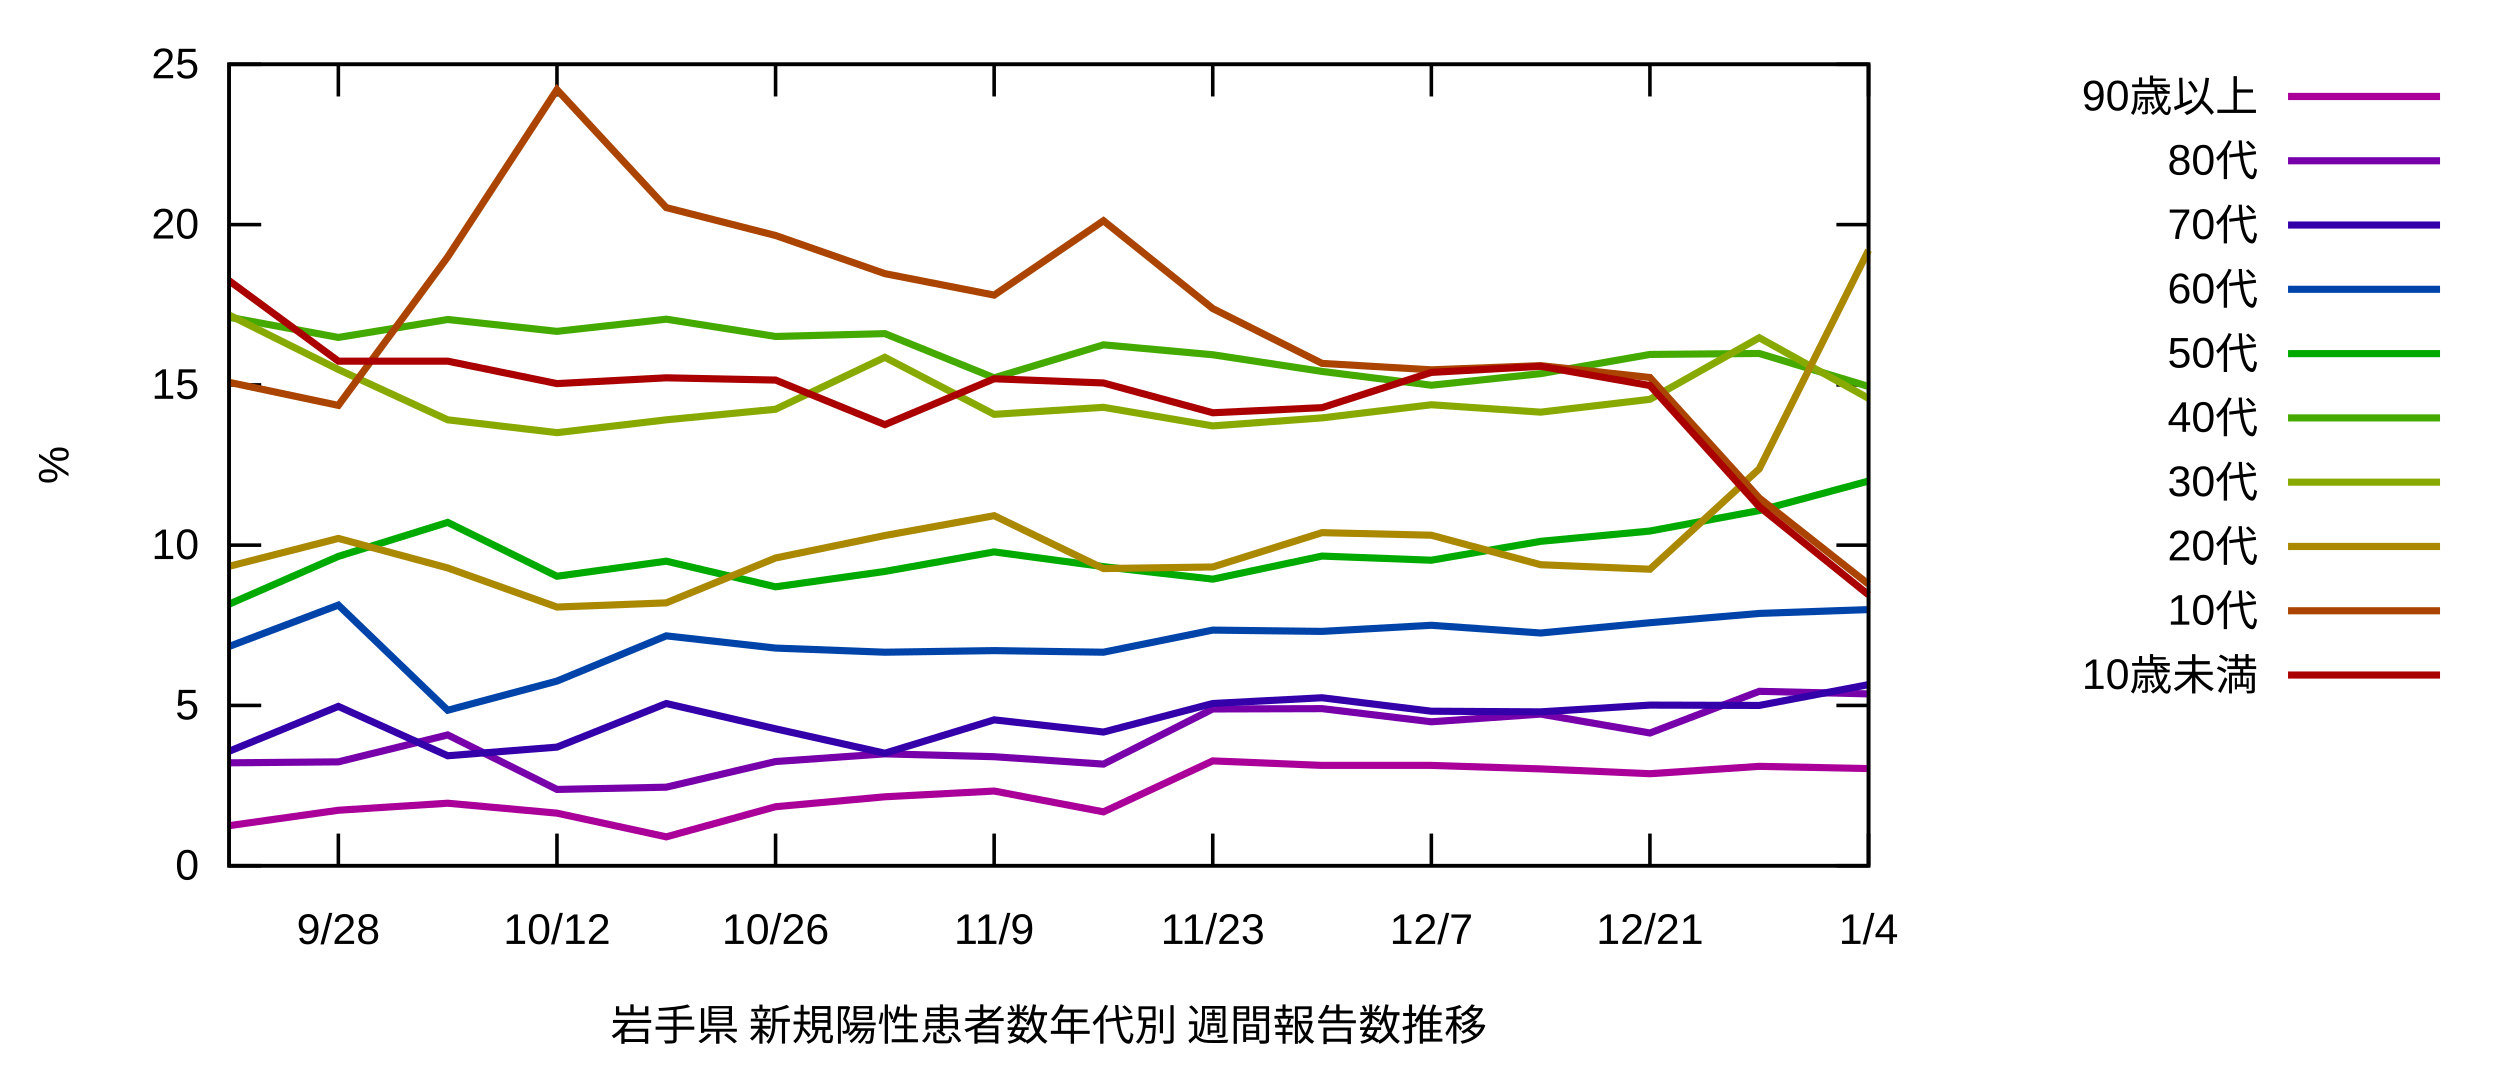
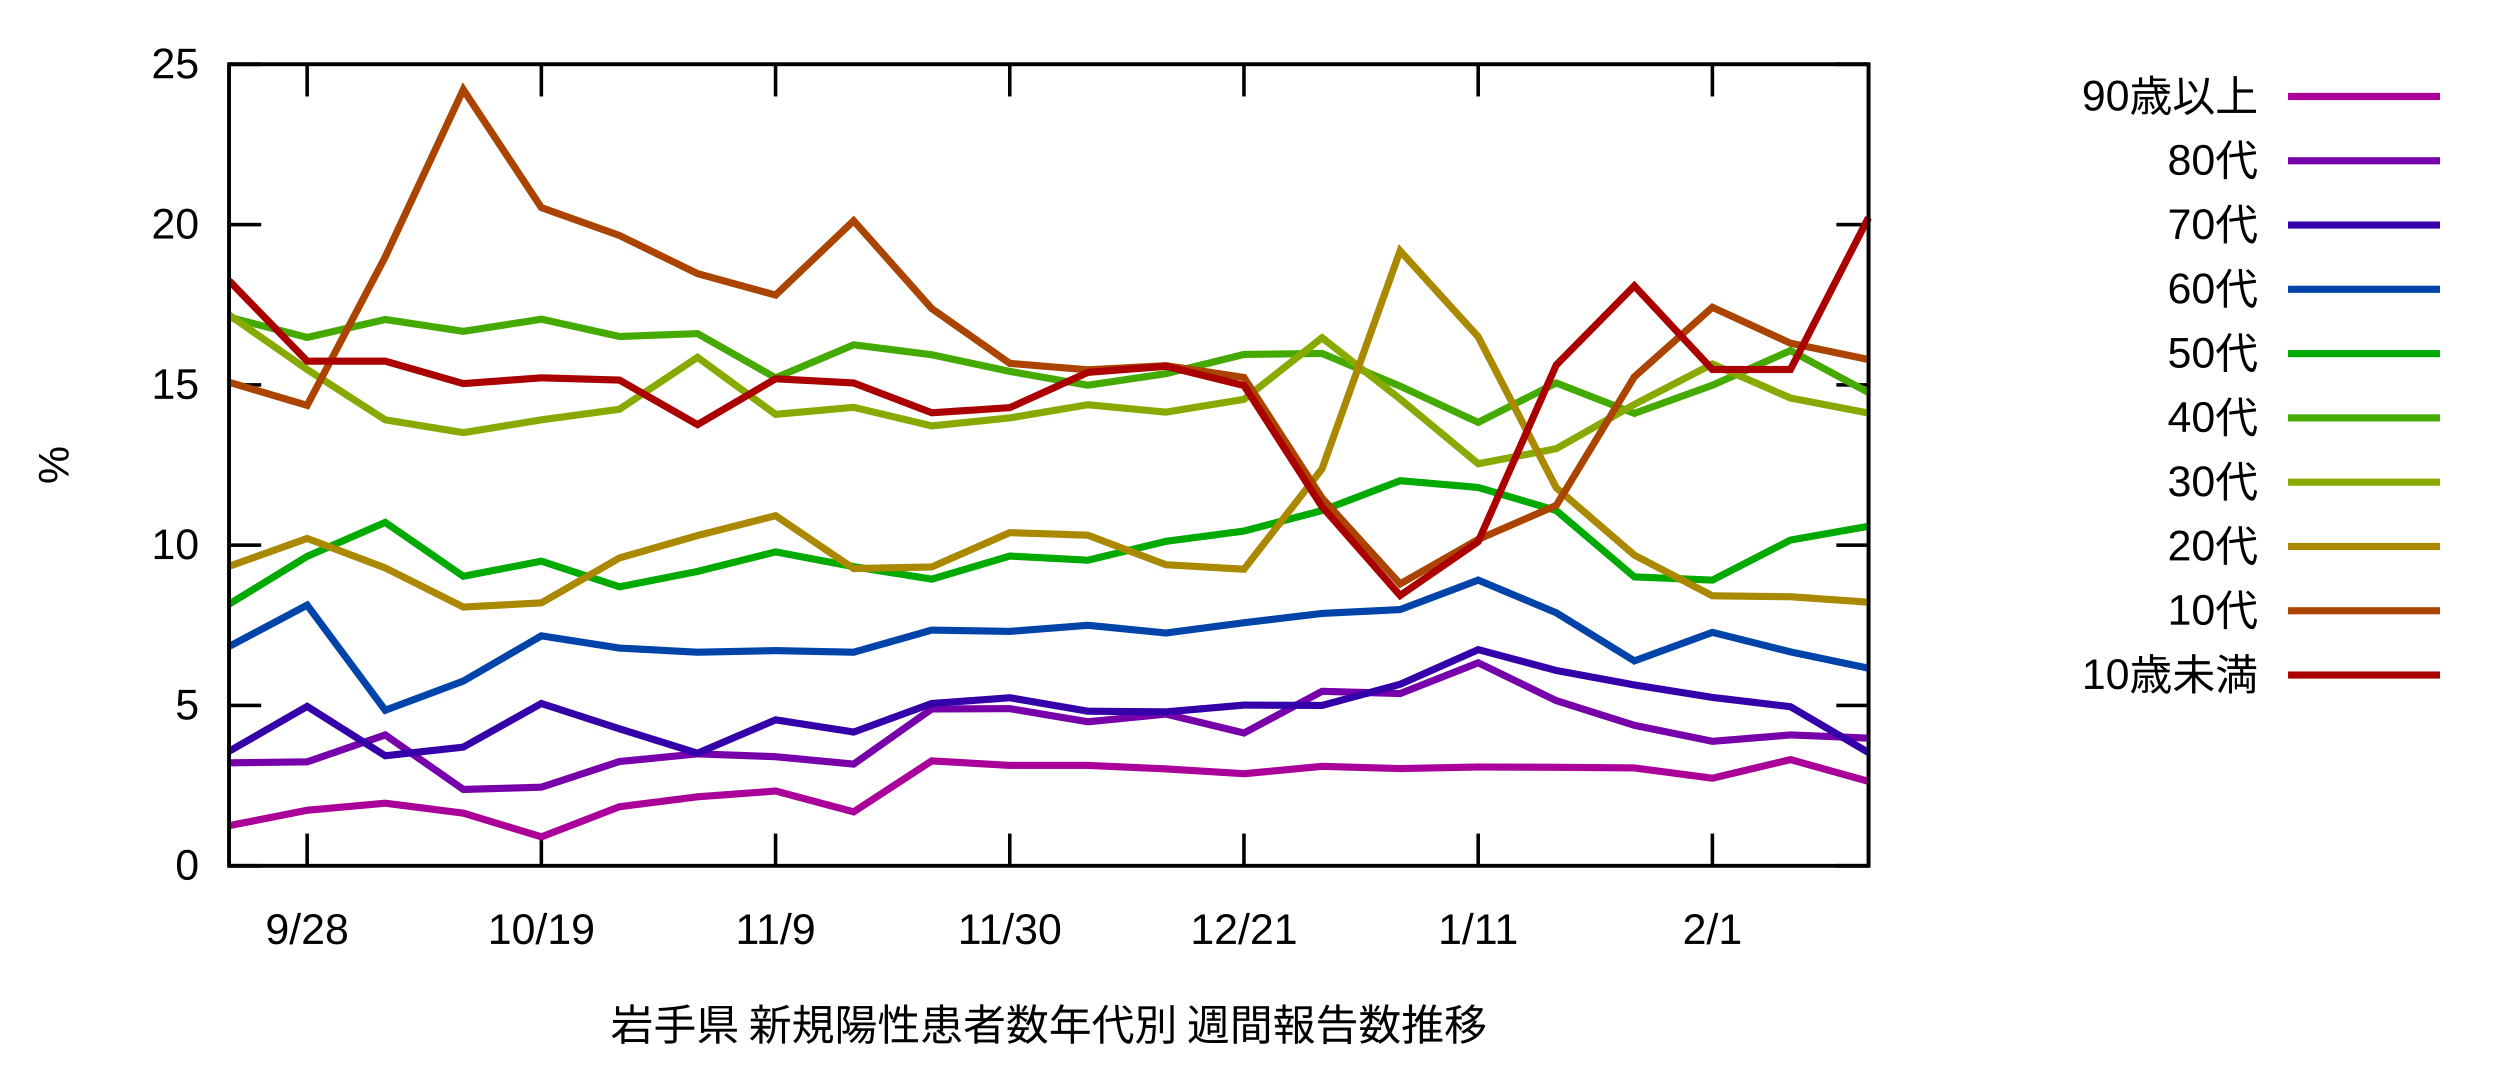
<svg xmlns="http://www.w3.org/2000/svg" xmlns:xlink="http://www.w3.org/1999/xlink" width="700" height="300" viewBox="0 0 700 300">
  <g id="gnuplot_canvas">
    <rect x="0" y="0" width="700" height="300" fill="none" />
    <defs>
      <circle id="gpDot" r="0.5" stroke-width="0.5" stroke="currentColor" />
      <path id="gpPt0" stroke-width="0.222" stroke="currentColor" d="M-1,0 h2 M0,-1 v2" />
      <path id="gpPt1" stroke-width="0.222" stroke="currentColor" d="M-1,-1 L1,1 M1,-1 L-1,1" />
      <path id="gpPt2" stroke-width="0.222" stroke="currentColor" d="M-1,0 L1,0 M0,-1 L0,1 M-1,-1 L1,1 M-1,1 L1,-1" />
      <rect id="gpPt3" stroke-width="0.222" stroke="currentColor" x="-1" y="-1" width="2" height="2" />
      <rect id="gpPt4" stroke-width="0.222" stroke="currentColor" fill="currentColor" x="-1" y="-1" width="2" height="2" />
      <circle id="gpPt5" stroke-width="0.222" stroke="currentColor" cx="0" cy="0" r="1" />
      <use xlink:href="#gpPt5" id="gpPt6" fill="currentColor" stroke="none" />
      <path id="gpPt7" stroke-width="0.222" stroke="currentColor" d="M0,-1.33 L-1.33,0.67 L1.33,0.67 z" />
      <use xlink:href="#gpPt7" id="gpPt8" fill="currentColor" stroke="none" />
      <use xlink:href="#gpPt7" id="gpPt9" stroke="currentColor" transform="rotate(180)" />
      <use xlink:href="#gpPt9" id="gpPt10" fill="currentColor" stroke="none" />
      <use xlink:href="#gpPt3" id="gpPt11" stroke="currentColor" transform="rotate(45)" />
      <use xlink:href="#gpPt11" id="gpPt12" fill="currentColor" stroke="none" />
      <path id="gpPt13" stroke-width="0.222" stroke="currentColor" d="M0,1.330 L1.265,0.411 L0.782,-1.067 L-0.782,-1.076 L-1.265,0.411 z" />
      <use xlink:href="#gpPt13" id="gpPt14" fill="currentColor" stroke="none" />
      <filter id="textbox" filterUnits="objectBoundingBox" x="0" y="0" height="1" width="1">
        <feFlood flood-color="white" flood-opacity="1" result="bgnd" />
        <feComposite in="SourceGraphic" in2="bgnd" operator="atop" />
      </filter>
      <filter id="greybox" filterUnits="objectBoundingBox" x="0" y="0" height="1" width="1">
        <feFlood flood-color="lightgrey" flood-opacity="1" result="grey" />
        <feComposite in="SourceGraphic" in2="grey" operator="atop" />
      </filter>
    </defs>
    <g fill="none" color="white" stroke="currentColor" stroke-width="1.00" stroke-linecap="butt" stroke-linejoin="miter">
</g>
    <g fill="none" color="black" stroke="currentColor" stroke-width="1.00" stroke-linecap="butt" stroke-linejoin="miter">
      <path stroke="black" d="M64.14,242.40 L73.14,242.40 M523.19,242.40 L514.19,242.40  " />
      <g transform="translate(55.75,246.30)" stroke="none" fill="black" font-family="Arial" font-size="12.00" text-anchor="end">
        <text>
          <tspan font-family="Arial"> 0</tspan>
        </text>
      </g>
    </g>
    <g fill="none" color="black" stroke="currentColor" stroke-width="1.00" stroke-linecap="butt" stroke-linejoin="miter">
      <path stroke="black" d="M64.14,197.52 L73.14,197.52 M523.19,197.52 L514.19,197.52  " />
      <g transform="translate(55.75,201.42)" stroke="none" fill="black" font-family="Arial" font-size="12.00" text-anchor="end">
        <text>
          <tspan font-family="Arial"> 5</tspan>
        </text>
      </g>
    </g>
    <g fill="none" color="black" stroke="currentColor" stroke-width="1.00" stroke-linecap="butt" stroke-linejoin="miter">
      <path stroke="black" d="M64.14,152.64 L73.14,152.64 M523.19,152.64 L514.19,152.64  " />
      <g transform="translate(55.75,156.54)" stroke="none" fill="black" font-family="Arial" font-size="12.00" text-anchor="end">
        <text>
          <tspan font-family="Arial"> 10</tspan>
        </text>
      </g>
    </g>
    <g fill="none" color="black" stroke="currentColor" stroke-width="1.00" stroke-linecap="butt" stroke-linejoin="miter">
      <path stroke="black" d="M64.14,107.77 L73.14,107.77 M523.19,107.77 L514.19,107.77  " />
      <g transform="translate(55.75,111.67)" stroke="none" fill="black" font-family="Arial" font-size="12.00" text-anchor="end">
        <text>
          <tspan font-family="Arial"> 15</tspan>
        </text>
      </g>
    </g>
    <g fill="none" color="black" stroke="currentColor" stroke-width="1.00" stroke-linecap="butt" stroke-linejoin="miter">
      <path stroke="black" d="M64.14,62.89 L73.14,62.89 M523.19,62.89 L514.19,62.89  " />
      <g transform="translate(55.75,66.79)" stroke="none" fill="black" font-family="Arial" font-size="12.00" text-anchor="end">
        <text>
          <tspan font-family="Arial"> 20</tspan>
        </text>
      </g>
    </g>
    <g fill="none" color="black" stroke="currentColor" stroke-width="1.00" stroke-linecap="butt" stroke-linejoin="miter">
      <path stroke="black" d="M64.14,18.01 L73.14,18.01 M523.19,18.01 L514.19,18.01  " />
      <g transform="translate(55.75,21.91)" stroke="none" fill="black" font-family="Arial" font-size="12.00" text-anchor="end">
        <text>
          <tspan font-family="Arial"> 25</tspan>
        </text>
      </g>
    </g>
    <g fill="none" color="black" stroke="currentColor" stroke-width="1.00" stroke-linecap="butt" stroke-linejoin="miter">
-       <path stroke="black" d="M94.74,242.40 L94.74,233.40 M94.74,18.01 L94.74,27.01  " />
-       <g transform="translate(94.74,264.30)" stroke="none" fill="black" font-family="Arial" font-size="12.00" text-anchor="middle">
+       <path stroke="black" d="M86.00,242.40 L86.00,233.40 M86.00,18.01 L86.00,27.01  " />
+       <g transform="translate(86.00,264.30)" stroke="none" fill="black" font-family="Arial" font-size="12.00" text-anchor="middle">
        <text>
          <tspan font-family="Arial">9/28</tspan>
        </text>
      </g>
    </g>
    <g fill="none" color="black" stroke="currentColor" stroke-width="1.00" stroke-linecap="butt" stroke-linejoin="miter">
-       <path stroke="black" d="M155.95,242.40 L155.95,233.40 M155.95,18.01 L155.95,27.01  " />
-       <g transform="translate(155.95,264.30)" stroke="none" fill="black" font-family="Arial" font-size="12.00" text-anchor="middle">
-         <text>
-           <tspan font-family="Arial">10/12</tspan>
+       <path stroke="black" d="M151.58,242.40 L151.58,233.40 M151.58,18.01 L151.58,27.01  " />
+       <g transform="translate(151.58,264.30)" stroke="none" fill="black" font-family="Arial" font-size="12.00" text-anchor="middle">
+         <text>
+           <tspan font-family="Arial">10/19</tspan>
        </text>
      </g>
    </g>
    <g fill="none" color="black" stroke="currentColor" stroke-width="1.00" stroke-linecap="butt" stroke-linejoin="miter">
      <path stroke="black" d="M217.16,242.40 L217.16,233.40 M217.16,18.01 L217.16,27.01  " />
      <g transform="translate(217.16,264.30)" stroke="none" fill="black" font-family="Arial" font-size="12.00" text-anchor="middle">
        <text>
-           <tspan font-family="Arial">10/26</tspan>
-         </text>
-       </g>
-     </g>
-     <g fill="none" color="black" stroke="currentColor" stroke-width="1.00" stroke-linecap="butt" stroke-linejoin="miter">
-       <path stroke="black" d="M278.36,242.40 L278.36,233.40 M278.36,18.01 L278.36,27.01  " />
-       <g transform="translate(278.36,264.30)" stroke="none" fill="black" font-family="Arial" font-size="12.00" text-anchor="middle">
-         <text>
          <tspan font-family="Arial">11/9</tspan>
        </text>
      </g>
    </g>
    <g fill="none" color="black" stroke="currentColor" stroke-width="1.00" stroke-linecap="butt" stroke-linejoin="miter">
-       <path stroke="black" d="M339.57,242.40 L339.57,233.40 M339.57,18.01 L339.57,27.01  " />
-       <g transform="translate(339.57,264.30)" stroke="none" fill="black" font-family="Arial" font-size="12.00" text-anchor="middle">
-         <text>
-           <tspan font-family="Arial">11/23</tspan>
-         </text>
-       </g>
-     </g>
-     <g fill="none" color="black" stroke="currentColor" stroke-width="1.00" stroke-linecap="butt" stroke-linejoin="miter">
-       <path stroke="black" d="M400.78,242.40 L400.78,233.40 M400.78,18.01 L400.78,27.01  " />
-       <g transform="translate(400.78,264.30)" stroke="none" fill="black" font-family="Arial" font-size="12.00" text-anchor="middle">
-         <text>
-           <tspan font-family="Arial">12/7</tspan>
-         </text>
-       </g>
-     </g>
-     <g fill="none" color="black" stroke="currentColor" stroke-width="1.00" stroke-linecap="butt" stroke-linejoin="miter">
-       <path stroke="black" d="M461.98,242.40 L461.98,233.40 M461.98,18.01 L461.98,27.01  " />
-       <g transform="translate(461.98,264.30)" stroke="none" fill="black" font-family="Arial" font-size="12.00" text-anchor="middle">
+       <path stroke="black" d="M282.74,242.40 L282.74,233.40 M282.74,18.01 L282.74,27.01  " />
+       <g transform="translate(282.74,264.30)" stroke="none" fill="black" font-family="Arial" font-size="12.00" text-anchor="middle">
+         <text>
+           <tspan font-family="Arial">11/30</tspan>
+         </text>
+       </g>
+     </g>
+     <g fill="none" color="black" stroke="currentColor" stroke-width="1.00" stroke-linecap="butt" stroke-linejoin="miter">
+       <path stroke="black" d="M348.31,242.40 L348.31,233.40 M348.31,18.01 L348.31,27.01  " />
+       <g transform="translate(348.31,264.30)" stroke="none" fill="black" font-family="Arial" font-size="12.00" text-anchor="middle">
        <text>
          <tspan font-family="Arial">12/21</tspan>
        </text>
      </g>
    </g>
    <g fill="none" color="black" stroke="currentColor" stroke-width="1.00" stroke-linecap="butt" stroke-linejoin="miter">
-       <path stroke="black" d="M523.19,242.40 L523.19,233.40 M523.19,18.01 L523.19,27.01  " />
-       <g transform="translate(523.19,264.30)" stroke="none" fill="black" font-family="Arial" font-size="12.00" text-anchor="middle">
-         <text>
-           <tspan font-family="Arial">1/4</tspan>
+       <path stroke="black" d="M413.89,242.40 L413.89,233.40 M413.89,18.01 L413.89,27.01  " />
+       <g transform="translate(413.89,264.30)" stroke="none" fill="black" font-family="Arial" font-size="12.00" text-anchor="middle">
+         <text>
+           <tspan font-family="Arial">1/11</tspan>
+         </text>
+       </g>
+     </g>
+     <g fill="none" color="black" stroke="currentColor" stroke-width="1.00" stroke-linecap="butt" stroke-linejoin="miter">
+       <path stroke="black" d="M479.47,242.40 L479.47,233.40 M479.47,18.01 L479.47,27.01  " />
+       <g transform="translate(479.47,264.30)" stroke="none" fill="black" font-family="Arial" font-size="12.00" text-anchor="middle">
+         <text>
+           <tspan font-family="Arial">2/1</tspan>
        </text>
      </g>
    </g>
    <g fill="none" color="black" stroke="currentColor" stroke-width="1.00" stroke-linecap="butt" stroke-linejoin="miter">
</g>
    <g fill="none" color="black" stroke="currentColor" stroke-width="1.00" stroke-linecap="butt" stroke-linejoin="miter">
      <path stroke="black" d="M64.14,18.01 L64.14,242.40 L523.19,242.40 L523.19,18.01 L64.14,18.01 Z  " />
    </g>
    <g fill="none" color="black" stroke="currentColor" stroke-width="1.00" stroke-linecap="butt" stroke-linejoin="miter">
      <g transform="translate(19.18,130.21) rotate(270)" stroke="none" fill="black" font-family="Arial" font-size="12.00" text-anchor="middle">
        <text>
          <tspan font-family="Arial">%</tspan>
        </text>
      </g>
    </g>
    <g fill="none" color="black" stroke="currentColor" stroke-width="1.00" stroke-linecap="butt" stroke-linejoin="miter">
      <g transform="translate(293.66,291.30)" stroke="none" fill="black" font-family="Arial" font-size="12.00" text-anchor="middle">
        <text>
          <tspan font-family="Arial">岩手県 新規陽性患者数年代別 週間報告数推移</tspan>
        </text>
      </g>
    </g>
    <g fill="none" color="black" stroke="currentColor" stroke-width="1.00" stroke-linecap="butt" stroke-linejoin="miter">
</g>
    <g id="gnuplot_plot_1">
      <g fill="none" color="white" stroke="currentColor" stroke-width="2.00" stroke-linecap="butt" stroke-linejoin="miter">
</g>
      <g fill="none" color="black" stroke="currentColor" stroke-width="2.00" stroke-linecap="butt" stroke-linejoin="miter">
        <g transform="translate(632.26,30.91)" stroke="none" fill="black" font-family="Arial" font-size="12.00" text-anchor="end">
          <text>
            <tspan font-family="Arial">90歳以上</tspan>
          </text>
        </g>
      </g>
      <g fill="none" color="black" stroke="currentColor" stroke-width="2.00" stroke-linecap="butt" stroke-linejoin="miter">
-         <path stroke="rgb(170,   0, 153)" d="M640.65,27.01 L683.21,27.01 M64.14,231.18 L94.74,226.87 L125.35,224.90 L155.95,227.68 L186.55,234.32 L217.16,225.88   L247.76,223.10 L278.36,221.49 L308.97,227.32 L339.57,213.05 L370.17,214.31 L400.78,214.31 L431.38,215.29 L461.98,216.64   L492.59,214.58 L523.19,215.20  " />
+         <path stroke="rgb(170,   0, 153)" d="M640.65,27.01 L683.21,27.01 M64.14,231.18 L86.00,226.87 L107.86,224.90 L129.72,227.68 L151.58,234.32 L173.44,225.88   L195.30,223.10 L217.16,221.49 L239.02,227.32 L260.88,213.05 L282.74,214.31 L304.59,214.31 L326.45,215.29 L348.31,216.64   L370.17,214.58 L392.03,215.20 L413.89,214.76 L435.75,214.84 L457.61,215.02 L479.47,217.90 L501.33,212.69 L523.19,218.79    " />
      </g>
    </g>
    <g id="gnuplot_plot_2">
      <g fill="none" color="black" stroke="currentColor" stroke-width="2.00" stroke-linecap="butt" stroke-linejoin="miter">
        <g transform="translate(632.26,48.91)" stroke="none" fill="black" font-family="Arial" font-size="12.00" text-anchor="end">
          <text>
            <tspan font-family="Arial">80代</tspan>
          </text>
        </g>
      </g>
      <g fill="none" color="black" stroke="currentColor" stroke-width="2.00" stroke-linecap="butt" stroke-linejoin="miter">
-         <path stroke="rgb(119,   0, 170)" d="M640.65,45.01 L683.21,45.01 M64.14,213.59 L94.74,213.32 L125.35,205.78 L155.95,221.04 L186.55,220.41 L217.16,213.23   L247.76,211.08 L278.36,211.88 L308.97,213.95 L339.57,198.51 L370.17,198.42 L400.78,202.10 L431.38,199.95 L461.98,205.24   L492.59,193.57 L523.19,194.29  " />
+         <path stroke="rgb(119,   0, 170)" d="M640.65,45.01 L683.21,45.01 M64.14,213.59 L86.00,213.32 L107.86,205.78 L129.72,221.04 L151.58,220.41 L173.44,213.23   L195.30,211.08 L217.16,211.88 L239.02,213.95 L260.88,198.51 L282.74,198.42 L304.59,202.10 L326.45,199.95 L348.31,205.24   L370.17,193.57 L392.03,194.20 L413.89,185.58 L435.75,196.18 L457.61,203.09 L479.47,207.57 L501.33,205.78 L523.19,206.68    " />
      </g>
    </g>
    <g id="gnuplot_plot_3">
      <g fill="none" color="black" stroke="currentColor" stroke-width="2.00" stroke-linecap="butt" stroke-linejoin="miter">
        <g transform="translate(632.26,66.91)" stroke="none" fill="black" font-family="Arial" font-size="12.00" text-anchor="end">
          <text>
            <tspan font-family="Arial">70代</tspan>
          </text>
        </g>
      </g>
      <g fill="none" color="black" stroke="currentColor" stroke-width="2.00" stroke-linecap="butt" stroke-linejoin="miter">
-         <path stroke="rgb( 51,   0, 170)" d="M640.65,63.01 L683.21,63.01 M64.14,210.36 L94.74,197.79 L125.35,211.61 L155.95,209.19 L186.55,196.98 L217.16,204.07   L247.76,210.90 L278.36,201.56 L308.97,204.97 L339.57,196.98 L370.17,195.37 L400.78,199.14 L431.38,199.32 L461.98,197.43   L492.59,197.52 L523.19,191.69  " />
+         <path stroke="rgb( 51,   0, 170)" d="M640.65,63.01 L683.21,63.01 M64.14,210.36 L86.00,197.79 L107.86,211.61 L129.72,209.19 L151.58,196.98 L173.44,204.07   L195.30,210.90 L217.16,201.56 L239.02,204.97 L260.88,196.98 L282.74,195.37 L304.59,199.14 L326.45,199.32 L348.31,197.43   L370.17,197.52 L392.03,191.60 L413.89,181.90 L435.75,187.74 L457.61,191.78 L479.47,195.28 L501.33,197.88 L523.19,210.72    " />
      </g>
    </g>
    <g id="gnuplot_plot_4">
      <g fill="none" color="black" stroke="currentColor" stroke-width="2.00" stroke-linecap="butt" stroke-linejoin="miter">
        <g transform="translate(632.26,84.91)" stroke="none" fill="black" font-family="Arial" font-size="12.00" text-anchor="end">
          <text>
            <tspan font-family="Arial">60代</tspan>
          </text>
        </g>
      </g>
      <g fill="none" color="black" stroke="currentColor" stroke-width="2.00" stroke-linecap="butt" stroke-linejoin="miter">
-         <path stroke="rgb(  0,  68, 170)" d="M640.65,81.01 L683.21,81.01 M64.14,181.01 L94.74,169.43 L125.35,198.87 L155.95,190.70 L186.55,178.04 L217.16,181.46   L247.76,182.62 L278.36,182.17 L308.97,182.62 L339.57,176.43 L370.17,176.79 L400.78,175.08 L431.38,177.24 L461.98,174.36   L492.59,171.76 L523.19,170.68  " />
+         <path stroke="rgb(  0,  68, 170)" d="M640.65,81.01 L683.21,81.01 M64.14,181.01 L86.00,169.43 L107.86,198.87 L129.72,190.70 L151.58,178.04 L173.44,181.46   L195.30,182.62 L217.16,182.17 L239.02,182.62 L260.88,176.43 L282.74,176.79 L304.59,175.08 L326.45,177.24 L348.31,174.36   L370.17,171.76 L392.03,170.68 L413.89,162.43 L435.75,171.58 L457.61,185.05 L479.47,177.06 L501.33,182.53 L523.19,187.11    " />
      </g>
    </g>
    <g id="gnuplot_plot_5">
      <g fill="none" color="black" stroke="currentColor" stroke-width="2.00" stroke-linecap="butt" stroke-linejoin="miter">
        <g transform="translate(632.26,102.91)" stroke="none" fill="black" font-family="Arial" font-size="12.00" text-anchor="end">
          <text>
            <tspan font-family="Arial">50代</tspan>
          </text>
        </g>
      </g>
      <g fill="none" color="black" stroke="currentColor" stroke-width="2.00" stroke-linecap="butt" stroke-linejoin="miter">
-         <path stroke="rgb(  0, 170,   0)" d="M640.65,99.01 L683.21,99.01 M64.14,169.16 L94.74,155.79 L125.35,146.27 L155.95,161.35 L186.55,157.13 L217.16,164.31   L247.76,160.00 L278.36,154.53 L308.97,158.66 L339.57,162.16 L370.17,155.70 L400.78,156.86 L431.38,151.57 L461.98,148.69   L492.59,142.95 L523.19,134.69  " />
+         <path stroke="rgb(  0, 170,   0)" d="M640.65,99.01 L683.21,99.01 M64.14,169.16 L86.00,155.79 L107.86,146.27 L129.72,161.35 L151.58,157.13 L173.44,164.31   L195.30,160.00 L217.16,154.53 L239.02,158.66 L260.88,162.16 L282.74,155.70 L304.59,156.86 L326.45,151.57 L348.31,148.69   L370.17,142.95 L392.03,134.60 L413.89,136.49 L435.75,142.95 L457.61,161.53 L479.47,162.43 L501.33,151.21 L523.19,147.35    " />
      </g>
    </g>
    <g id="gnuplot_plot_6">
      <g fill="none" color="black" stroke="currentColor" stroke-width="2.00" stroke-linecap="butt" stroke-linejoin="miter">
        <g transform="translate(632.26,120.91)" stroke="none" fill="black" font-family="Arial" font-size="12.00" text-anchor="end">
          <text>
            <tspan font-family="Arial">40代</tspan>
          </text>
        </g>
      </g>
      <g fill="none" color="black" stroke="currentColor" stroke-width="2.00" stroke-linecap="butt" stroke-linejoin="miter">
-         <path stroke="rgb( 68, 170,   0)" d="M640.65,117.01 L683.21,117.01 M64.14,88.83 L94.74,94.48 L125.35,89.46 L155.95,92.78 L186.55,89.37 L217.16,94.21   L247.76,93.41 L278.36,105.79 L308.97,96.55 L339.57,99.33 L370.17,104.00 L400.78,107.86 L431.38,104.62 L461.98,99.24   L492.59,98.97 L523.19,108.21  " />
+         <path stroke="rgb( 68, 170,   0)" d="M640.65,117.01 L683.21,117.01 M64.14,88.83 L86.00,94.48 L107.86,89.46 L129.72,92.78 L151.58,89.37 L173.44,94.21   L195.30,93.41 L217.16,105.79 L239.02,96.55 L260.88,99.33 L282.74,104.00 L304.59,107.86 L326.45,104.62 L348.31,99.24   L370.17,98.97 L392.03,108.13 L413.89,118.27 L435.75,107.23 L457.61,115.75 L479.47,107.86 L501.33,98.16 L523.19,109.92    " />
      </g>
    </g>
    <g id="gnuplot_plot_7">
      <g fill="none" color="black" stroke="currentColor" stroke-width="2.00" stroke-linecap="butt" stroke-linejoin="miter">
        <g transform="translate(632.26,138.91)" stroke="none" fill="black" font-family="Arial" font-size="12.00" text-anchor="end">
          <text>
            <tspan font-family="Arial">30代</tspan>
          </text>
        </g>
      </g>
      <g fill="none" color="black" stroke="currentColor" stroke-width="2.00" stroke-linecap="butt" stroke-linejoin="miter">
-         <path stroke="rgb(136, 170,   0)" d="M640.65,135.01 L683.21,135.01 M64.14,88.20 L94.74,103.46 L125.35,117.55 L155.95,121.14 L186.55,117.55 L217.16,114.59   L247.76,100.05 L278.36,116.02 L308.97,114.05 L339.57,119.25 L370.17,117.01 L400.78,113.33 L431.38,115.40 L461.98,111.81   L492.59,94.57 L523.19,111.54  " />
+         <path stroke="rgb(136, 170,   0)" d="M640.65,135.01 L683.21,135.01 M64.14,88.20 L86.00,103.46 L107.86,117.55 L129.72,121.14 L151.58,117.55 L173.44,114.59   L195.30,100.05 L217.16,116.02 L239.02,114.05 L260.88,119.25 L282.74,117.01 L304.59,113.33 L326.45,115.40 L348.31,111.81   L370.17,94.57 L392.03,111.72 L413.89,129.85 L435.75,125.63 L457.61,113.24 L479.47,101.93 L501.33,111.45 L523.19,115.66    " />
      </g>
    </g>
    <g id="gnuplot_plot_8">
      <g fill="none" color="black" stroke="currentColor" stroke-width="2.00" stroke-linecap="butt" stroke-linejoin="miter">
        <g transform="translate(632.26,156.91)" stroke="none" fill="black" font-family="Arial" font-size="12.00" text-anchor="end">
          <text>
            <tspan font-family="Arial">20代</tspan>
          </text>
        </g>
      </g>
      <g fill="none" color="black" stroke="currentColor" stroke-width="2.00" stroke-linecap="butt" stroke-linejoin="miter">
-         <path stroke="rgb(170, 136,   0)" d="M640.65,153.01 L683.21,153.01 M64.14,158.57 L94.74,150.76 L125.35,159.02 L155.95,169.97 L186.55,168.80 L217.16,156.23   L247.76,149.95 L278.36,144.39 L308.97,159.20 L339.57,158.75 L370.17,149.14 L400.78,149.86 L431.38,158.12 L461.98,159.38   L492.59,131.28 L523.19,70.07  " />
+         <path stroke="rgb(170, 136,   0)" d="M640.65,153.01 L683.21,153.01 M64.14,158.57 L86.00,150.76 L107.86,159.02 L129.72,169.97 L151.58,168.80 L173.44,156.23   L195.30,149.95 L217.16,144.39 L239.02,159.20 L260.88,158.75 L282.74,149.14 L304.59,149.86 L326.45,158.12 L348.31,159.38   L370.17,131.28 L392.03,70.25 L413.89,94.30 L435.75,136.58 L457.61,155.43 L479.47,166.83 L501.33,167.09 L523.19,168.62    " />
      </g>
    </g>
    <g id="gnuplot_plot_9">
      <g fill="none" color="black" stroke="currentColor" stroke-width="2.00" stroke-linecap="butt" stroke-linejoin="miter">
        <g transform="translate(632.26,174.91)" stroke="none" fill="black" font-family="Arial" font-size="12.00" text-anchor="end">
          <text>
            <tspan font-family="Arial">10代</tspan>
          </text>
        </g>
      </g>
      <g fill="none" color="black" stroke="currentColor" stroke-width="2.00" stroke-linecap="butt" stroke-linejoin="miter">
-         <path stroke="rgb(170,  68,   0)" d="M640.65,171.01 L683.21,171.01 M64.14,107.05 L94.74,113.51 L125.35,71.95 L155.95,25.10 L186.55,58.13 L217.16,65.94   L247.76,76.62 L278.36,82.63 L308.97,61.81 L339.57,86.40 L370.17,101.75 L400.78,103.55 L431.38,102.38 L461.98,105.70   L492.59,139.45 L523.19,163.59  " />
+         <path stroke="rgb(170,  68,   0)" d="M640.65,171.01 L683.21,171.01 M64.14,107.05 L86.00,113.51 L107.86,71.95 L129.72,25.10 L151.58,58.13 L173.44,65.94   L195.30,76.62 L217.16,82.63 L239.02,61.81 L260.88,86.40 L282.74,101.75 L304.59,103.55 L326.45,102.38 L348.31,105.70   L370.17,139.45 L392.03,163.50 L413.89,151.03 L435.75,141.51 L457.61,105.52 L479.47,86.05 L501.33,96.10 L523.19,100.68    " />
      </g>
    </g>
    <g id="gnuplot_plot_10">
      <g fill="none" color="black" stroke="currentColor" stroke-width="2.00" stroke-linecap="butt" stroke-linejoin="miter">
        <g transform="translate(632.26,192.91)" stroke="none" fill="black" font-family="Arial" font-size="12.00" text-anchor="end">
          <text>
            <tspan font-family="Arial">10歳未満</tspan>
          </text>
        </g>
      </g>
      <g fill="none" color="black" stroke="currentColor" stroke-width="2.00" stroke-linecap="butt" stroke-linejoin="miter">
-         <path stroke="rgb(170,   0,   0)" d="M640.65,189.01 L683.21,189.01 M64.14,78.60 L94.74,101.12 L125.35,101.12 L155.95,107.41 L186.55,105.79 L217.16,106.42   L247.76,118.90 L278.36,106.06 L308.97,107.23 L339.57,115.57 L370.17,114.14 L400.78,104.27 L431.38,102.56 L461.98,107.95   L492.59,141.87 L523.19,166.56  " />
+         <path stroke="rgb(170,   0,   0)" d="M640.65,189.01 L683.21,189.01 M64.14,78.60 L86.00,101.12 L107.86,101.12 L129.72,107.41 L151.58,105.79 L173.44,106.42   L195.30,118.90 L217.16,106.06 L239.02,107.23 L260.88,115.57 L282.74,114.14 L304.59,104.27 L326.45,102.56 L348.31,107.95   L370.17,141.87 L392.03,166.74 L413.89,151.66 L435.75,102.20 L457.61,80.03 L479.47,103.46 L501.33,103.46 L523.19,60.91    " />
      </g>
    </g>
    <g fill="none" color="black" stroke="currentColor" stroke-width="2.00" stroke-linecap="butt" stroke-linejoin="miter">
</g>
    <g fill="none" color="black" stroke="black" stroke-width="1.00" stroke-linecap="butt" stroke-linejoin="miter">
</g>
    <g fill="none" color="black" stroke="currentColor" stroke-width="1.00" stroke-linecap="butt" stroke-linejoin="miter">
      <path stroke="black" d="M64.14,18.01 L64.14,242.40 L523.19,242.40 L523.19,18.01 L64.14,18.01 Z  " />
    </g>
    <g fill="none" color="black" stroke="currentColor" stroke-width="1.00" stroke-linecap="butt" stroke-linejoin="miter">
</g>
  </g>
</svg>
